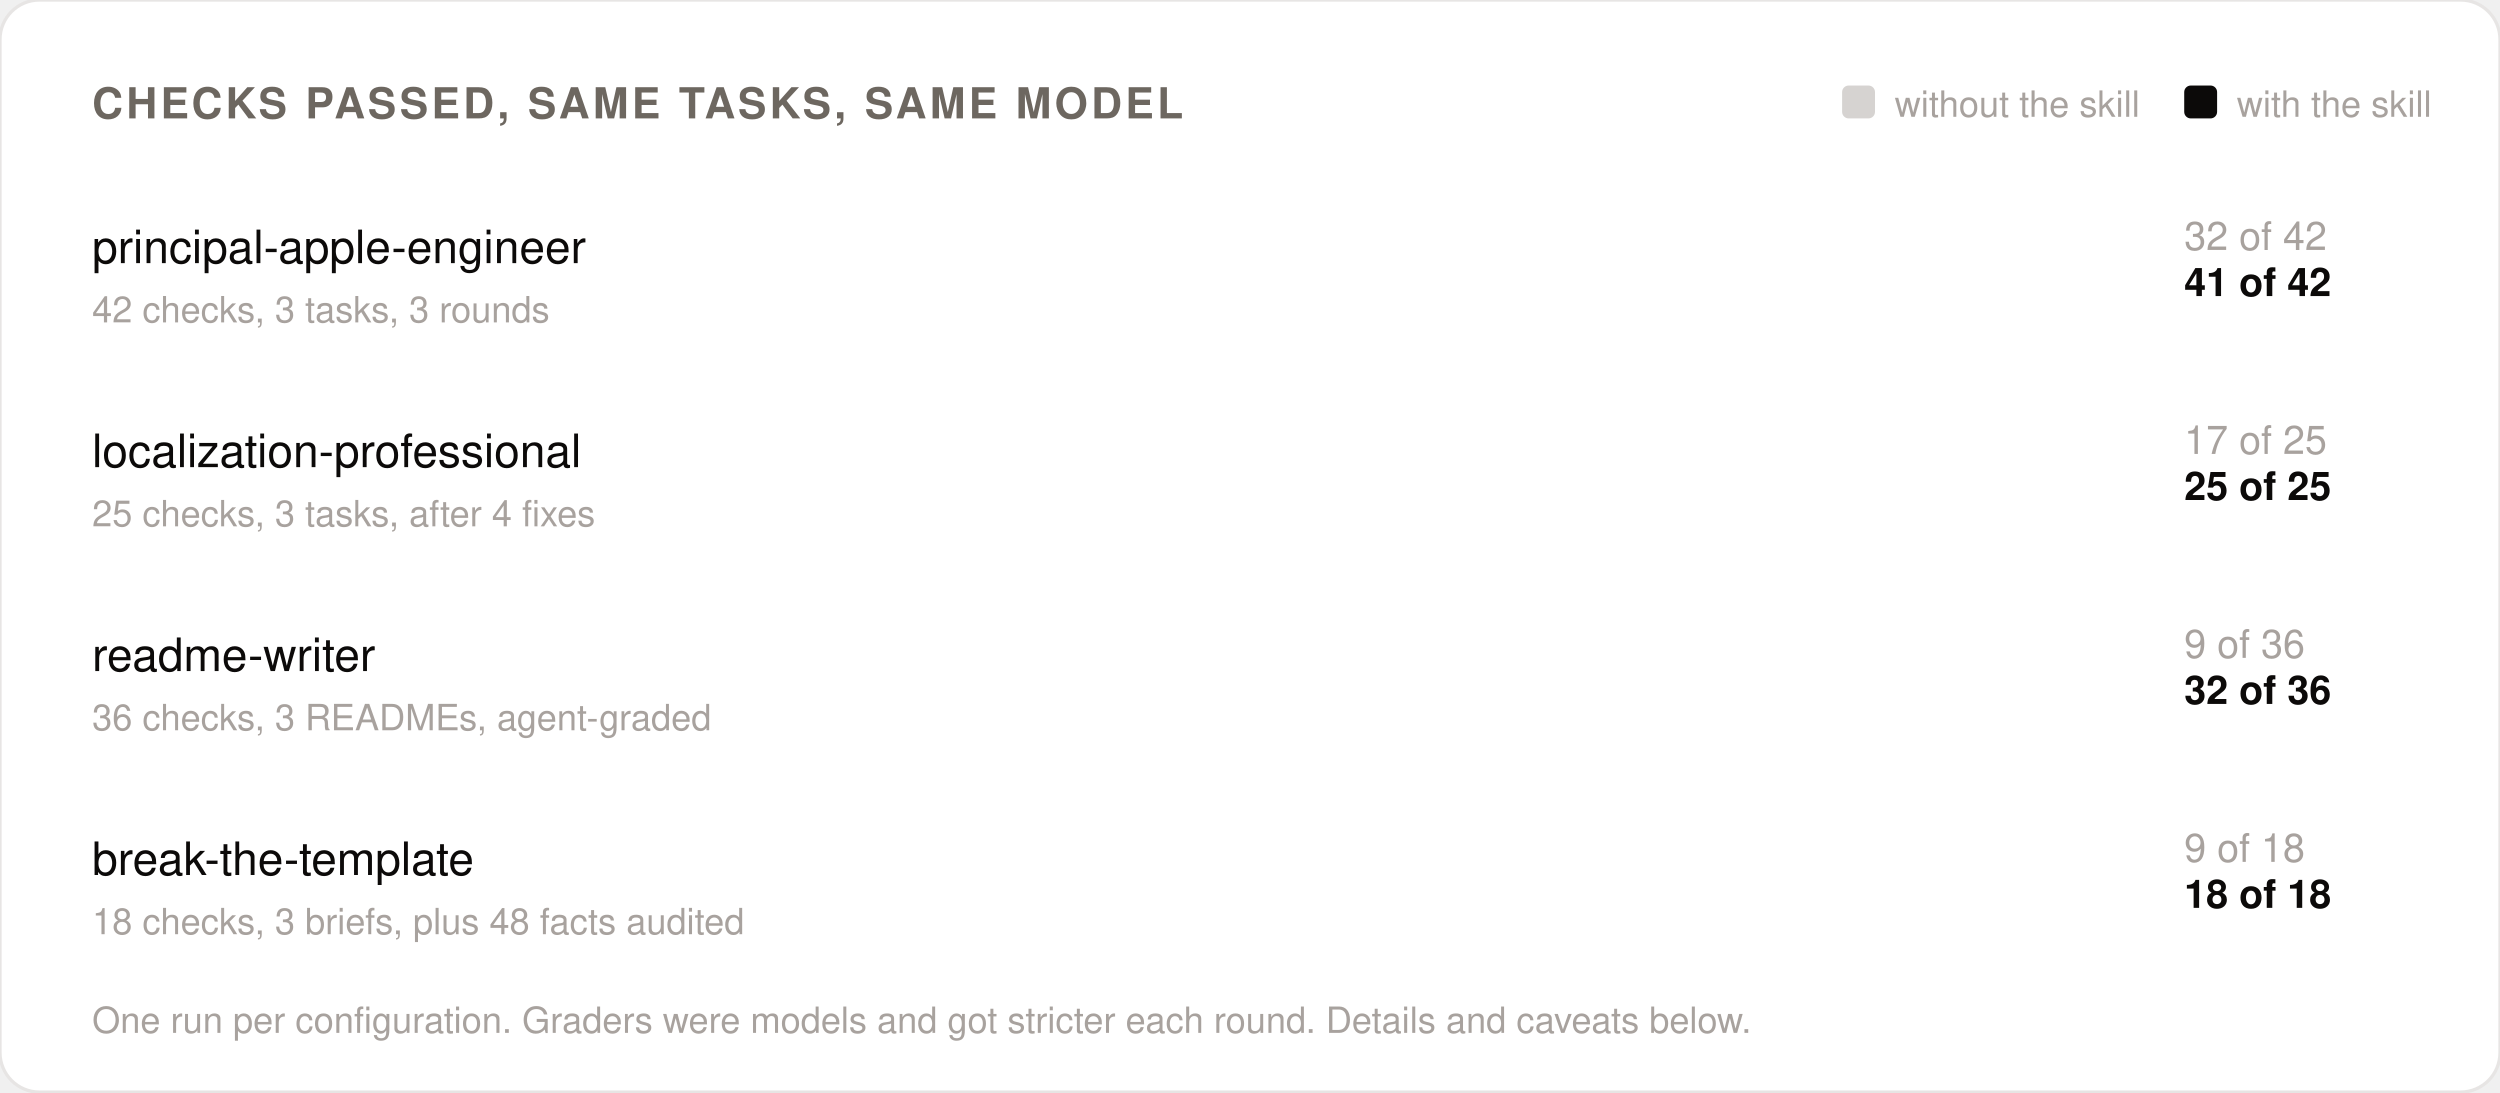
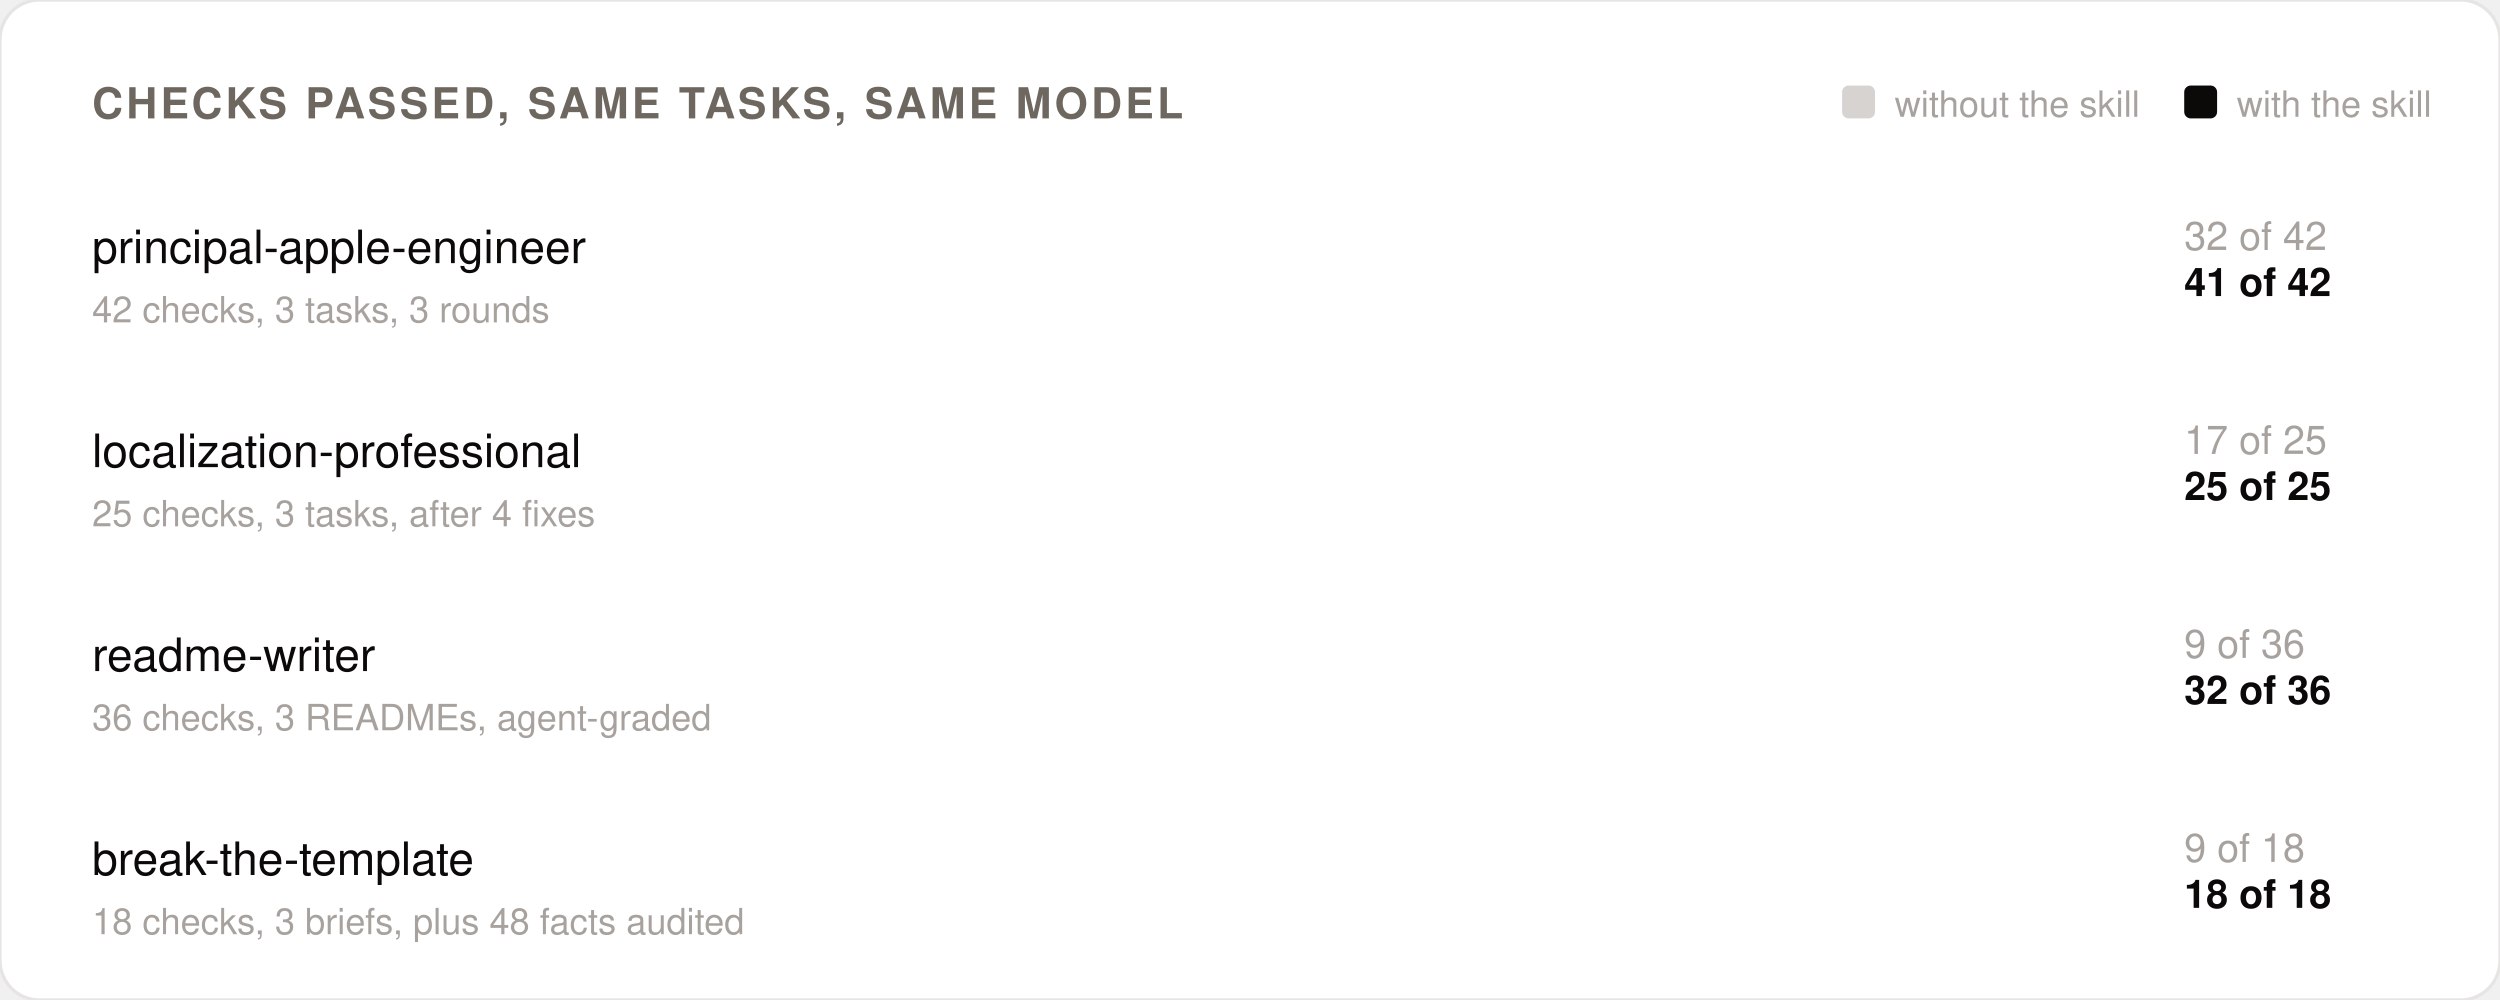
- <svg xmlns="http://www.w3.org/2000/svg" width="760" height="332" viewBox="0 0 760 332" font-family="-apple-system, BlinkMacSystemFont, 'Segoe UI', Helvetica, Arial, sans-serif">
-   <rect width="760" height="332" rx="12" fill="#ffffff" stroke="#e7e5e4" />
+ <svg xmlns="http://www.w3.org/2000/svg" width="760" height="304" viewBox="0 0 760 304" font-family="-apple-system, BlinkMacSystemFont, 'Segoe UI', Helvetica, Arial, sans-serif">
+   <rect width="760" height="304" rx="12" fill="#ffffff" stroke="#e7e5e4" />
  <text x="28" y="36" font-size="13" font-weight="600" fill="#6d6760" letter-spacing="1">CHECKS PASSED, SAME TASKS, SAME MODEL</text>
  <g font-size="11" fill="#a8a29e">
    <rect x="560" y="26" width="10" height="10" rx="2" fill="#d6d3d1" />
    <text x="576" y="35.5">without the skill</text>
    <rect x="664" y="26" width="10" height="10" rx="2" fill="#0c0a09" />
    <text x="680" y="35.5">with the skill</text>
  </g>
  <g font-size="14" fill="#0c0a09">
    <text x="28" y="80">principal-apple-engineer</text>
    <text x="28" y="98" font-size="11" fill="#a8a29e">42 checks, 3 tasks, 3 rounds</text>
    <rect x="236" y="66" width="0" height="10" rx="3" fill="#d6d3d1">
      <animate attributeName="width" from="0" to="320" dur="0.9s" begin="0.2s" fill="freeze" />
    </rect>
    <rect x="236" y="80" width="0" height="10" rx="3" fill="#0c0a09">
      <animate attributeName="width" from="0" to="410" dur="0.9s" begin="0.5s" fill="freeze" />
    </rect>
    <text x="664" y="76" font-size="12" fill="#a8a29e">32 of 42</text>
    <text x="664" y="90" font-size="12" font-weight="600">41 of 42</text>
    <text x="28" y="142">localization-professional</text>
    <text x="28" y="160" font-size="11" fill="#a8a29e">25 checks, 3 tasks, after 4 fixes</text>
    <rect x="236" y="128" width="0" height="10" rx="3" fill="#d6d3d1">
      <animate attributeName="width" from="0" to="286" dur="0.9s" begin="0.35s" fill="freeze" />
    </rect>
    <rect x="236" y="142" width="0" height="10" rx="3" fill="#0c0a09">
      <animate attributeName="width" from="0" to="420" dur="0.9s" begin="0.65s" fill="freeze" />
    </rect>
    <text x="664" y="138" font-size="12" fill="#a8a29e">17 of 25</text>
    <text x="664" y="152" font-size="12" font-weight="600">25 of 25</text>
    <text x="28" y="204">readme-writer</text>
    <text x="28" y="222" font-size="11" fill="#a8a29e">36 checks, 3 READMEs, agent-graded</text>
    <rect x="236" y="190" width="0" height="10" rx="3" fill="#d6d3d1">
      <animate attributeName="width" from="0" to="105" dur="0.9s" begin="0.5s" fill="freeze" />
    </rect>
    <rect x="236" y="204" width="0" height="10" rx="3" fill="#0c0a09">
      <animate attributeName="width" from="0" to="373" dur="0.9s" begin="0.8s" fill="freeze" />
    </rect>
    <text x="664" y="200" font-size="12" fill="#a8a29e">9 of 36</text>
    <text x="664" y="214" font-size="12" font-weight="600">32 of 36</text>
    <text x="28" y="266">break-the-template</text>
    <text x="28" y="284" font-size="11" fill="#a8a29e">18 checks, 3 briefs, plus 48 facts audited</text>
    <rect x="236" y="252" width="0" height="10" rx="3" fill="#d6d3d1">
      <animate attributeName="width" from="0" to="210" dur="0.9s" begin="0.65s" fill="freeze" />
    </rect>
    <rect x="236" y="266" width="0" height="10" rx="3" fill="#0c0a09">
      <animate attributeName="width" from="0" to="420" dur="0.9s" begin="0.95s" fill="freeze" />
    </rect>
    <text x="664" y="262" font-size="12" fill="#a8a29e">9 of 18</text>
    <text x="664" y="276" font-size="12" font-weight="600">18 of 18</text>
  </g>
-   <text x="28" y="314" font-size="11" fill="#a8a29e">One run per configuration. Graders were models and got stricter each round. Details and caveats below.</text>
</svg>
